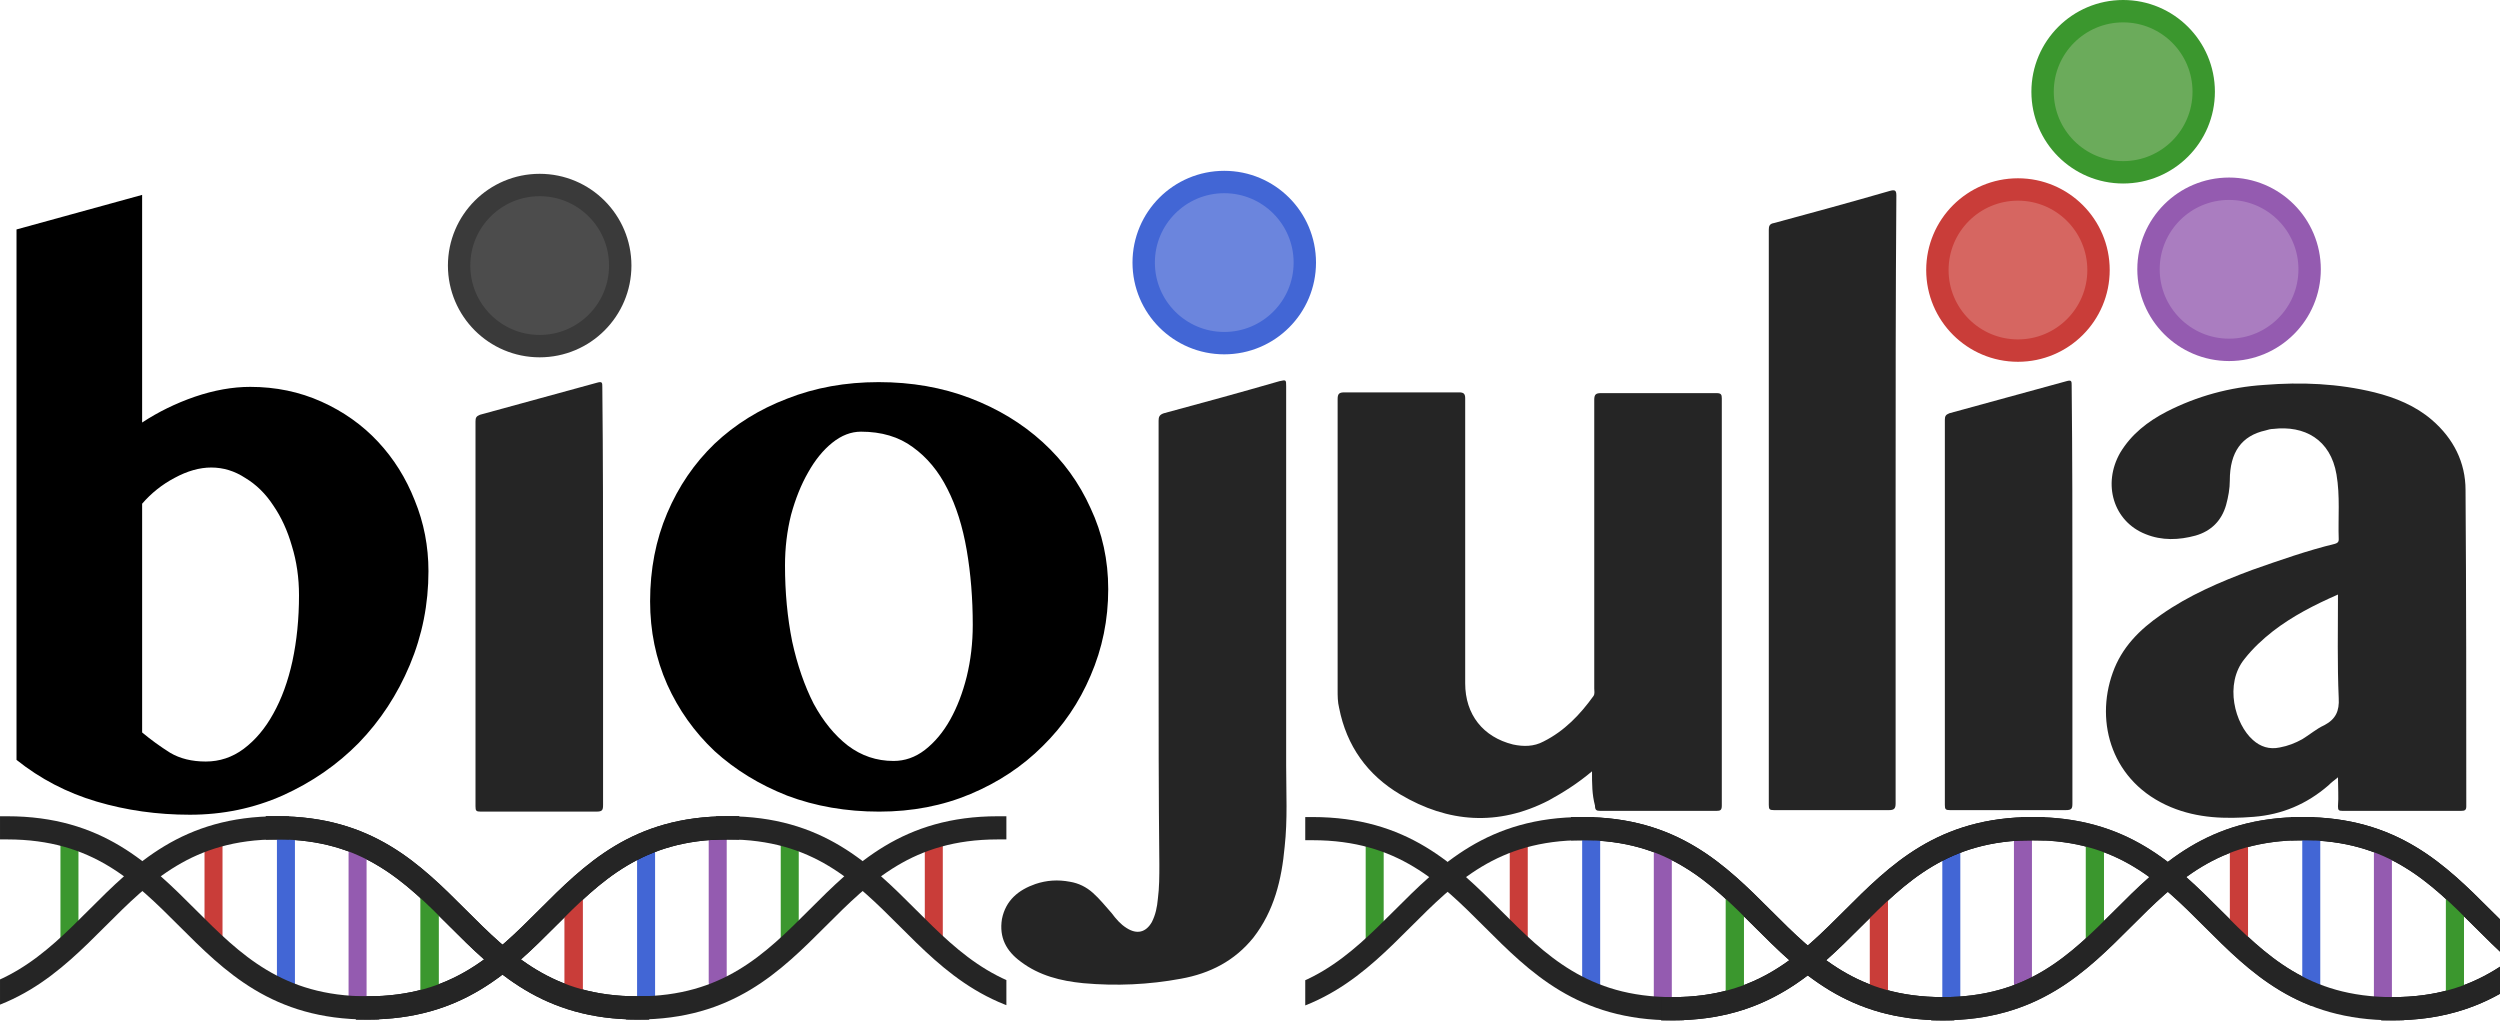
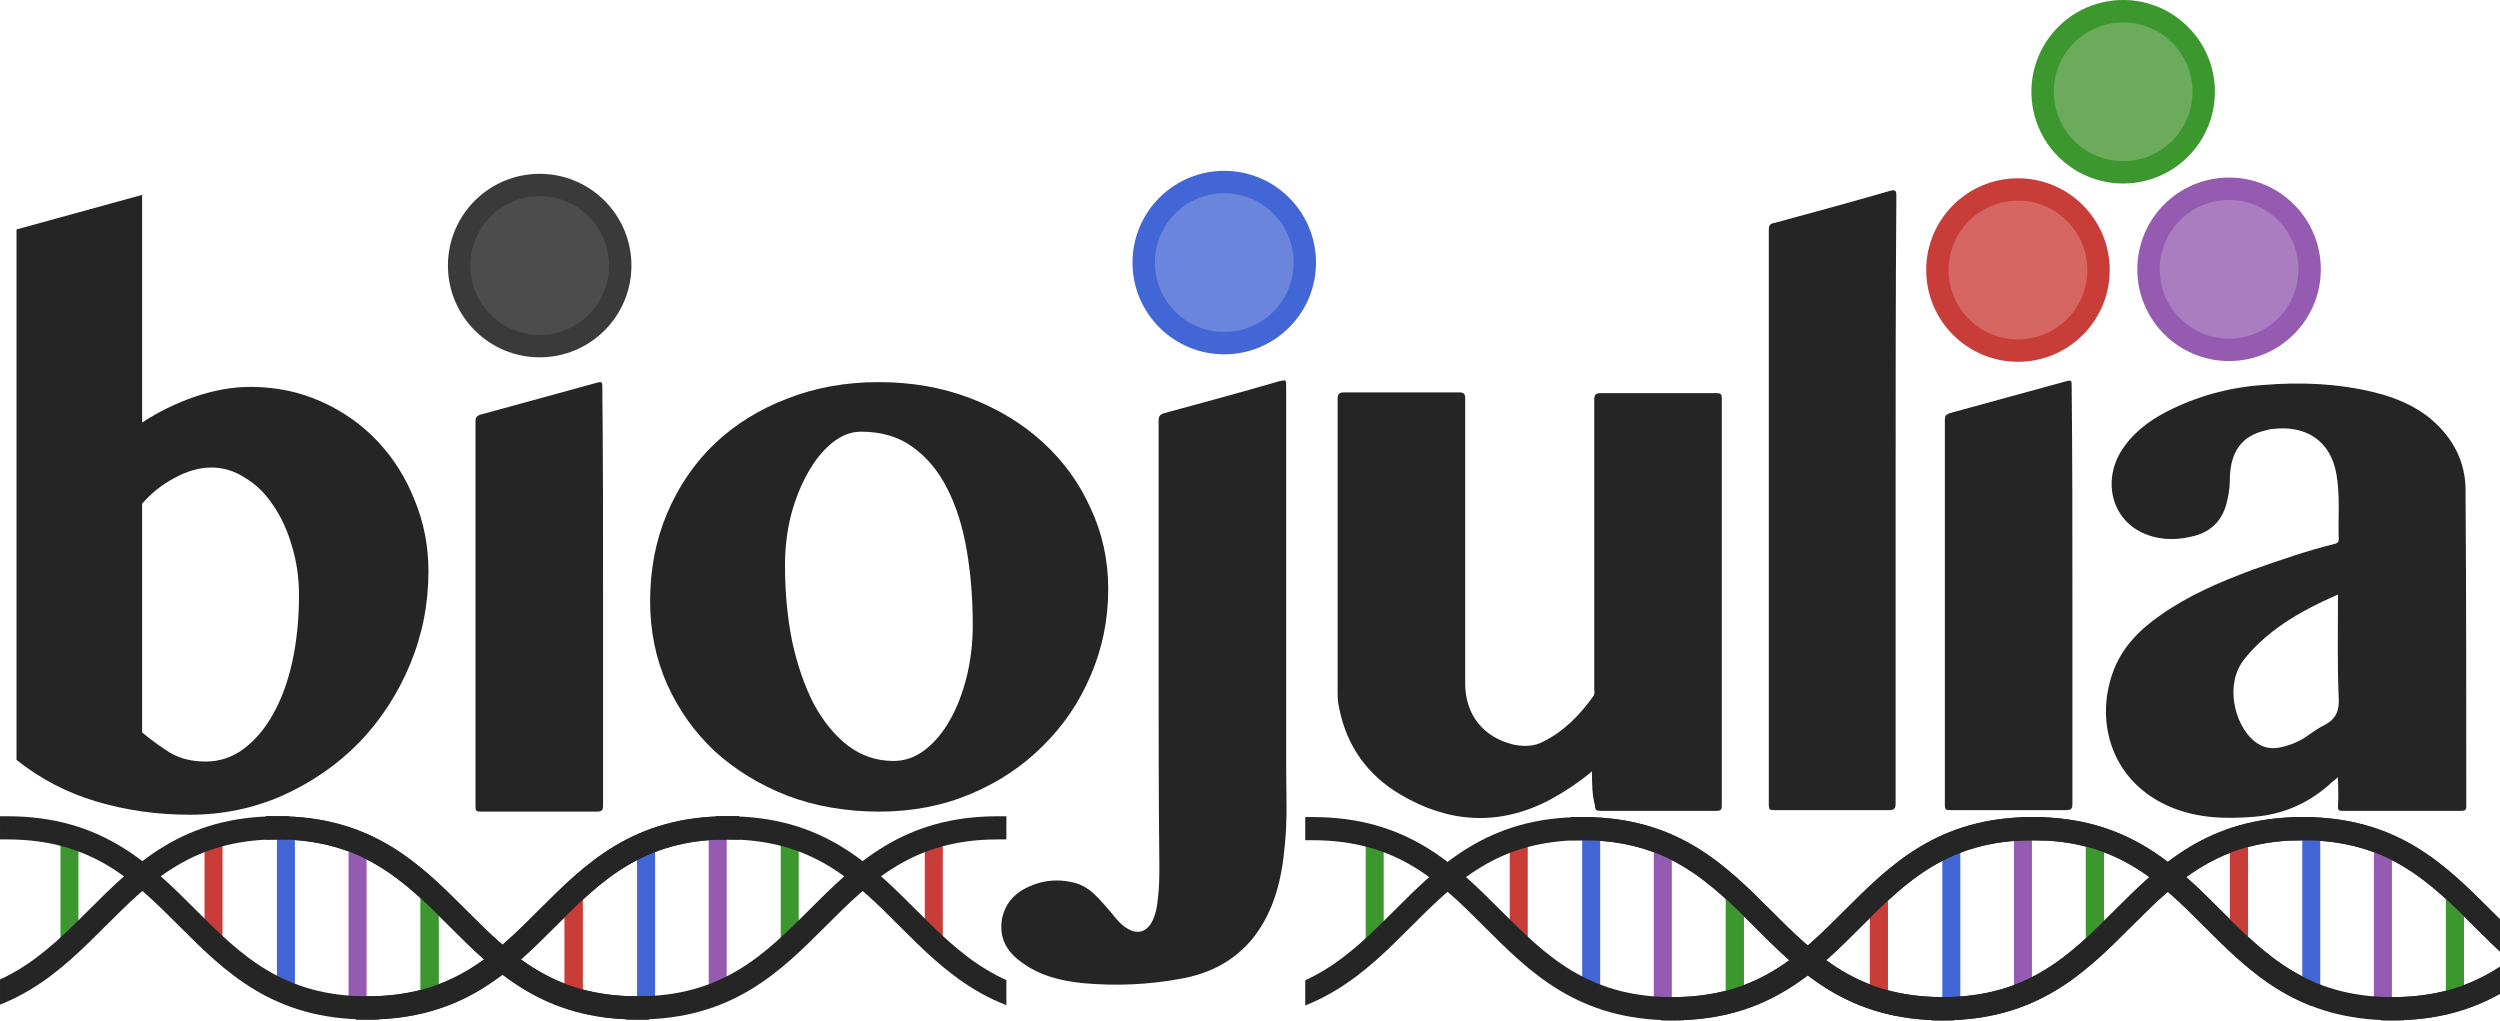
<svg xmlns="http://www.w3.org/2000/svg" width="94.582mm" height="38.6mm" viewBox="0 0 335.133 136.772" id="svg8004" version="1.1">
  <defs id="defs8006">
    <clipPath clipPathUnits="userSpaceOnUse" id="clipPath6648-9">
-       <rect style="fill:#000000;fill-opacity:0.345;stroke:none;stroke-width:2.573;stroke-linecap:square;stroke-linejoin:round;stroke-miterlimit:4;stroke-dasharray:none;stroke-opacity:1" id="rect6650-1" width="111.776" height="25" x="568.849" y="658.072" />
+       <rect style="fill:#252525;fill-opacity:0.345;stroke:none;stroke-width:2.573;stroke-linecap:square;stroke-linejoin:round;stroke-miterlimit:4;stroke-dasharray:none;stroke-opacity:1" id="rect6650-1" width="111.776" height="25" x="568.849" y="658.072" />
    </clipPath>
    <clipPath clipPathUnits="userSpaceOnUse" id="clipPath7918">
-       <rect style="fill:#000000;fill-opacity:0.345;stroke:none;stroke-width:2.573;stroke-linecap:square;stroke-linejoin:round;stroke-miterlimit:4;stroke-dasharray:none;stroke-opacity:1" id="rect7920" width="111.776" height="25" x="568.849" y="658.072" />
+       <rect style="fill:#252525;fill-opacity:0.345;stroke:none;stroke-width:2.573;stroke-linecap:square;stroke-linejoin:round;stroke-miterlimit:4;stroke-dasharray:none;stroke-opacity:1" id="rect7920" width="111.776" height="25" x="568.849" y="658.072" />
    </clipPath>
    <clipPath clipPathUnits="userSpaceOnUse" id="clipPath7353">
-       <rect style="fill:#000000;fill-opacity:0.345;stroke:#252525;stroke-width:0;stroke-linecap:square;stroke-linejoin:round;stroke-miterlimit:10;stroke-dasharray:none;stroke-opacity:1" id="rect7355" width="84.553" height="59.957" x="537.015" y="-716.88" transform="scale(1,-1)" />
+       <rect style="fill:#252525;fill-opacity:0.345;stroke:#252525;stroke-width:0;stroke-linecap:square;stroke-linejoin:round;stroke-miterlimit:10;stroke-dasharray:none;stroke-opacity:1" id="rect7355" width="84.553" height="59.957" x="537.015" y="-716.88" transform="scale(1,-1)" />
    </clipPath>
  </defs>
  <g id="layer1" transform="translate(-109.5763,-429.6905)">
    <g id="BioJulia_Text_Logo">
      <circle style="fill:#6b85dd;stroke:#4266d5;stroke-width:3" id="circle6960" r="10.8" cy="464.89" cx="273.691" />
      <circle style="fill:#d66661;stroke:#c93d39;stroke-width:3" id="circle6962" r="10.8" cy="465.89" cx="380.09" />
      <circle style="fill:#6bab5b;stroke:#3b972e;stroke-width:3" id="circle6964" r="10.8" cy="441.99" cx="394.191" />
      <circle style="fill:#aa7dc0;stroke:#945bb0;stroke-width:3" id="circle6966" r="10.8" cy="465.791" cx="408.39" />
      <path style="fill:#252525" id="path6968" d="m 264.89,517.29 c 0,-10.4 0,-20.8 0,-31.2 0,-0.5 0.1,-0.8 0.7,-1 5.2,-1.4 10.3,-2.8 15.5,-4.3 0.9,-0.2 0.9,-0.2 0.9,0.7 0,16.9 0,33.9 0,50.8 0,3.6 0.2,7.3 -0.2,10.9 -0.4,4.4 -1.4,8.6 -4.2,12.2 -2.5,3.1 -5.8,4.8 -9.7,5.5 -4.3,0.8 -8.7,1 -13.1,0.6 -3,-0.3 -5.9,-1 -8.4,-2.9 -1.9,-1.4 -2.9,-3.2 -2.5,-5.7 0.5,-2.5 2.2,-3.9 4.5,-4.7 1.5,-0.5 3,-0.6 4.6,-0.3 1.2,0.2 2.2,0.7 3.1,1.5 0.9,0.8 1.7,1.8 2.5,2.7 0.6,0.8 1.2,1.5 2,2 1.4,0.9 2.6,0.6 3.4,-0.8 0.5,-1 0.7,-2 0.8,-3.1 0.2,-1.5 0.2,-3.1 0.2,-4.6 -0.1,-9.4 -0.1,-18.8 -0.1,-28.3 z" />
      <path style="fill:#252525" id="path6970" d="m 322.99,533.09 c -1.9,1.6 -3.8,2.8 -5.8,3.9 -6.8,3.5 -13.5,3 -19.9,-0.8 -4.4,-2.6 -7.2,-6.5 -8.2,-11.6 -0.2,-0.8 -0.2,-1.6 -0.2,-2.4 0,-13 0,-26 0,-39 0,-0.7 0.2,-0.9 0.9,-0.9 5.1,0 10.3,0 15.4,0 0.6,0 0.8,0.2 0.8,0.8 0,12.7 0,25.5 0,38.2 0,4.2 2.4,7.2 6.4,8.2 1.4,0.3 2.8,0.3 4.1,-0.4 2.8,-1.4 4.9,-3.6 6.7,-6.1 0.2,-0.3 0.1,-0.7 0.1,-1 0,-12.9 0,-25.8 0,-38.7 0,-0.7 0.2,-0.9 0.9,-0.9 5.2,0 10.3,0 15.5,0 0.6,0 0.7,0.2 0.7,0.7 0,18.2 0,36.4 0,54.6 0,0.6 -0.2,0.7 -0.7,0.7 -5.2,0 -10.4,0 -15.6,0 -0.5,0 -0.7,-0.1 -0.7,-0.7 -0.4,-1.5 -0.4,-2.9 -0.4,-4.6 z" />
      <path style="fill:#252525" id="path6972" d="m 363.69,496.69 c 0,13.6 0,27.1 0,40.7 0,0.7 -0.2,0.9 -0.9,0.9 -5.1,0 -10.3,0 -15.4,0 -0.6,0 -0.7,-0.1 -0.7,-0.7 0,-25.7 0,-51.4 0,-77.1 0,-0.5 0.1,-0.8 0.7,-0.9 5.2,-1.4 10.3,-2.8 15.5,-4.3 0.7,-0.2 0.9,-0.1 0.9,0.6 -0.1,13.6 -0.1,27.2 -0.1,40.8 z" />
      <path style="fill:#252525" id="path6974" d="m 387.39,509.49 c 0,9.3 0,18.6 0,27.9 0,0.7 -0.1,0.9 -0.9,0.9 -5.2,0 -10.3,0 -15.5,0 -0.6,0 -0.7,-0.1 -0.7,-0.7 0,-17.2 0,-34.4 0,-51.6 0,-0.5 0.1,-0.7 0.6,-0.9 5.2,-1.4 10.5,-2.9 15.7,-4.3 0.7,-0.2 0.7,0 0.7,0.6 0.1,9.4 0.1,18.7 0.1,28.1 z" />
      <path style="fill:#252525" id="path6976" d="m 422.99,533.89 c -0.5,0.4 -0.9,0.7 -1.3,1.1 -2.9,2.5 -6.2,3.9 -10,4.2 -3.8,0.3 -7.5,0.2 -11.1,-1.3 -7.9,-3.3 -10.2,-11.3 -7.8,-18 1.2,-3.4 3.6,-5.8 6.5,-7.8 3.7,-2.6 7.9,-4.4 12.2,-6 3.7,-1.3 7.4,-2.6 11.1,-3.5 0.3,-0.1 0.5,-0.2 0.5,-0.6 -0.1,-2.9 0.2,-5.8 -0.3,-8.7 -0.8,-4.7 -4.3,-6.6 -8.5,-6.1 -0.3,0 -0.7,0.1 -1,0.2 -3.2,0.7 -4.8,2.9 -4.8,6.7 0,1.1 -0.2,2.2 -0.5,3.3 -0.6,2.1 -2,3.5 -4.1,4.1 -2.2,0.6 -4.5,0.7 -6.7,-0.2 -4.3,-1.7 -5.8,-6.7 -3.4,-10.9 1.5,-2.5 3.7,-4.2 6.2,-5.5 4.1,-2.1 8.5,-3.3 13.1,-3.6 5,-0.4 9.9,-0.2 14.8,1 2.8,0.7 5.5,1.8 7.7,3.7 2.9,2.5 4.5,5.7 4.5,9.4 0.1,14.1 0.1,28.2 0.1,42.4 0,0.5 -0.2,0.6 -0.7,0.6 -5.3,0 -10.6,0 -15.9,0 -0.5,0 -0.6,-0.1 -0.6,-0.6 0.1,-1.3 0,-2.5 0,-3.9 z m 0,-24.5 c -3.2,1.4 -6.1,2.9 -8.7,4.9 -1.4,1.1 -2.7,2.3 -3.8,3.7 -2.8,3.4 -1.3,8.8 1.1,10.9 1,0.9 2.2,1.3 3.6,1 1.1,-0.2 2.1,-0.6 3,-1.1 1,-0.6 1.9,-1.4 3,-1.9 1.5,-0.8 2,-1.9 1.9,-3.6 -0.2,-4.6 -0.1,-9.2 -0.1,-13.9 z" />
      <path d="m 190.419,509.69 c 0,9.3 0,18.6 0,27.9 0,0.7 -0.1,0.9 -0.9,0.9 -5.2,0 -10.3,0 -15.5,0 -0.6,0 -0.7,-0.1 -0.7,-0.7 0,-17.2 0,-34.4 0,-51.6 0,-0.5 0.1,-0.7 0.6,-0.9 5.2,-1.4 10.5,-2.9 15.7,-4.3 0.7,-0.2 0.7,0 0.7,0.6 0.1,9.4 0.1,18.8 0.1,28.1 z" id="path6980" style="fill:#252525" />
      <circle stroke-miterlimit="10" cx="181.921" cy="465.291" r="10.8" id="circle6982" style="fill:#4c4c4c;stroke:#3a3a3a;stroke-width:3;stroke-miterlimit:10" />
-       <path d="m 111.789,460.449 16.839,-4.633 0,30.516 q 3.235,-2.132 7.059,-3.456 3.897,-1.324 7.427,-1.324 5.147,0 9.559,1.985 4.412,1.985 7.574,5.368 3.162,3.382 4.927,7.868 1.838,4.485 1.838,9.486 0,6.618 -2.5,12.574 -2.5,5.956 -6.838,10.442 -4.338,4.412 -10.221,7.059 -5.809,2.574 -12.427,2.574 -6.544,0 -12.5,-1.765 -5.956,-1.765 -10.736,-5.588 l 0,-71.105 z m 16.839,67.429 q 1.765,1.471 3.75,2.721 1.985,1.177 4.78,1.177 2.794,0 5.074,-1.691 2.353,-1.765 3.971,-4.706 1.691,-3.015 2.574,-7.059 0.882,-4.118 0.882,-8.824 0,-3.53 -0.956,-6.618 -0.882,-3.088 -2.5,-5.441 -1.544,-2.353 -3.75,-3.677 -2.132,-1.397 -4.559,-1.397 -2.353,0 -4.927,1.397 -2.5,1.324 -4.338,3.456 l 0,30.663 z" style="font-style:normal;font-variant:normal;font-weight:bold;font-stretch:normal;font-size:150.593px;line-height:125%;font-family:'Sinhala MN';-inkscape-font-specification:'Sinhala MN, Bold';text-align:start;letter-spacing:0px;word-spacing:0px;writing-mode:lr-tb;text-anchor:start;fill:#000000;fill-opacity:1;stroke:none;stroke-width:1px;stroke-linecap:butt;stroke-linejoin:miter;stroke-opacity:1" id="path8814" />
-       <path d="m 227.431,538.491 q -6.643,0 -12.327,-2.141 -5.61,-2.214 -9.743,-5.979 -4.06,-3.838 -6.348,-8.932 -2.288,-5.167 -2.288,-11.146 0,-6.422 2.288,-11.81 2.288,-5.388 6.348,-9.301 4.134,-3.912 9.743,-6.053 5.61,-2.214 12.253,-2.214 6.643,0 12.253,2.141 5.61,2.141 9.743,5.905 4.134,3.765 6.422,8.858 2.362,5.019 2.362,10.851 0,6.127 -2.362,11.589 -2.288,5.388 -6.422,9.448 -4.06,4.06 -9.67,6.422 -5.61,2.362 -12.253,2.362 z m 1.919,-6.791 q 2.288,0 4.207,-1.476 1.993,-1.55 3.395,-4.06 1.402,-2.51 2.214,-5.758 0.812,-3.322 0.812,-6.939 0,-5.315 -0.812,-10.039 -0.812,-4.724 -2.583,-8.193 -1.772,-3.543 -4.65,-5.61 -2.805,-2.067 -6.939,-2.067 -1.993,0 -3.838,1.476 -1.845,1.476 -3.248,3.986 -1.402,2.436 -2.288,5.684 -0.812,3.248 -0.812,6.791 0,5.388 0.96,10.186 1.033,4.724 2.879,8.341 1.919,3.543 4.576,5.61 2.731,2.067 6.127,2.067 z" style="font-style:normal;font-variant:normal;font-weight:bold;font-stretch:normal;font-size:151.171px;line-height:125%;font-family:'Sinhala MN';-inkscape-font-specification:'Sinhala MN, Bold';text-align:start;letter-spacing:0px;word-spacing:0px;writing-mode:lr-tb;text-anchor:start;fill:#000000;fill-opacity:1;stroke:none;stroke-width:1px;stroke-linecap:butt;stroke-linejoin:miter;stroke-opacity:1" id="path8818" />
+       <path d="m 111.789,460.449 16.839,-4.633 0,30.516 q 3.235,-2.132 7.059,-3.456 3.897,-1.324 7.427,-1.324 5.147,0 9.559,1.985 4.412,1.985 7.574,5.368 3.162,3.382 4.927,7.868 1.838,4.485 1.838,9.486 0,6.618 -2.5,12.574 -2.5,5.956 -6.838,10.442 -4.338,4.412 -10.221,7.059 -5.809,2.574 -12.427,2.574 -6.544,0 -12.5,-1.765 -5.956,-1.765 -10.736,-5.588 l 0,-71.105 z m 16.839,67.429 q 1.765,1.471 3.75,2.721 1.985,1.177 4.78,1.177 2.794,0 5.074,-1.691 2.353,-1.765 3.971,-4.706 1.691,-3.015 2.574,-7.059 0.882,-4.118 0.882,-8.824 0,-3.53 -0.956,-6.618 -0.882,-3.088 -2.5,-5.441 -1.544,-2.353 -3.75,-3.677 -2.132,-1.397 -4.559,-1.397 -2.353,0 -4.927,1.397 -2.5,1.324 -4.338,3.456 l 0,30.663 z" style="font-style:normal;font-variant:normal;font-weight:bold;font-stretch:normal;font-size:150.593px;line-height:125%;font-family:'Sinhala MN';-inkscape-font-specification:'Sinhala MN, Bold';text-align:start;letter-spacing:0px;word-spacing:0px;writing-mode:lr-tb;text-anchor:start;fill:#252525;fill-opacity:1;stroke:none;stroke-width:1px;stroke-linecap:butt;stroke-linejoin:miter;stroke-opacity:1" id="path8814" />
+       <path d="m 227.431,538.491 q -6.643,0 -12.327,-2.141 -5.61,-2.214 -9.743,-5.979 -4.06,-3.838 -6.348,-8.932 -2.288,-5.167 -2.288,-11.146 0,-6.422 2.288,-11.81 2.288,-5.388 6.348,-9.301 4.134,-3.912 9.743,-6.053 5.61,-2.214 12.253,-2.214 6.643,0 12.253,2.141 5.61,2.141 9.743,5.905 4.134,3.765 6.422,8.858 2.362,5.019 2.362,10.851 0,6.127 -2.362,11.589 -2.288,5.388 -6.422,9.448 -4.06,4.06 -9.67,6.422 -5.61,2.362 -12.253,2.362 z m 1.919,-6.791 q 2.288,0 4.207,-1.476 1.993,-1.55 3.395,-4.06 1.402,-2.51 2.214,-5.758 0.812,-3.322 0.812,-6.939 0,-5.315 -0.812,-10.039 -0.812,-4.724 -2.583,-8.193 -1.772,-3.543 -4.65,-5.61 -2.805,-2.067 -6.939,-2.067 -1.993,0 -3.838,1.476 -1.845,1.476 -3.248,3.986 -1.402,2.436 -2.288,5.684 -0.812,3.248 -0.812,6.791 0,5.388 0.96,10.186 1.033,4.724 2.879,8.341 1.919,3.543 4.576,5.61 2.731,2.067 6.127,2.067 z" style="font-style:normal;font-variant:normal;font-weight:bold;font-stretch:normal;font-size:151.171px;line-height:125%;font-family:'Sinhala MN';-inkscape-font-specification:'Sinhala MN, Bold';text-align:start;letter-spacing:0px;word-spacing:0px;writing-mode:lr-tb;text-anchor:start;fill:#252525;fill-opacity:1;stroke:none;stroke-width:1px;stroke-linecap:butt;stroke-linejoin:miter;stroke-opacity:1" id="path8818" />
      <g transform="matrix(1.206948,0,0,-1.206948,-576.9942,1361.869)" id="g6604-0" clip-path="url(#clipPath6648-9)">
        <path id="path6606-0" d="m 640.607,678.451 0,-18.514" style="fill:none;fill-rule:evenodd;stroke:#4266d5;stroke-width:2;stroke-linecap:butt;stroke-linejoin:round;stroke-miterlimit:4;stroke-dasharray:none;stroke-opacity:1" />
        <path id="path6608-4" d="m 632.563,672.982 0,-11.56" style="fill:none;fill-rule:evenodd;stroke:#c93d39;stroke-width:2;stroke-linecap:round;stroke-linejoin:round;stroke-miterlimit:4;stroke-dasharray:none;stroke-opacity:1" />
        <path style="fill:none;fill-rule:evenodd;stroke:#3b972e;stroke-width:2;stroke-linecap:square;stroke-linejoin:round;stroke-miterlimit:4;stroke-dasharray:none;stroke-opacity:1" d="m 616.563,662.781 0,9.578" id="path6610-0" />
        <path style="fill:none;fill-rule:evenodd;stroke:#c93d39;stroke-width:2;stroke-linecap:round;stroke-linejoin:round;stroke-miterlimit:4;stroke-dasharray:none;stroke-opacity:1" d="m 672.563,667.812 0,11.56" id="path6612-4" />
        <path id="path6614-5" d="m 656.563,678.013 0,-9.578" style="fill:none;fill-rule:evenodd;stroke:#3b972e;stroke-width:2;stroke-linecap:square;stroke-linejoin:round;stroke-miterlimit:4;stroke-dasharray:none;stroke-opacity:1" />
        <path id="path6616-7" d="m 648.563,680.448 0,-17.188" style="fill:none;fill-rule:evenodd;stroke:#945bb0;stroke-width:2;stroke-linecap:round;stroke-linejoin:round;stroke-miterlimit:4;stroke-dasharray:none;stroke-opacity:1" />
-         <path style="fill:none;fill-rule:evenodd;stroke:#000000;stroke-width:2.573;stroke-linecap:square;stroke-linejoin:miter;stroke-miterlimit:4;stroke-dasharray:none;stroke-opacity:1" d="m 599.662,680.397 c 20,0 20,-20 40,-20" id="path6618-9" />
-         <path id="path6620-6" d="m 609.662,660.397 c 20,0 20,20 40,20" style="fill:none;fill-rule:evenodd;stroke:#000000;stroke-width:2.573;stroke-linecap:square;stroke-linejoin:miter;stroke-miterlimit:4;stroke-dasharray:none;stroke-opacity:1" />
+         <path style="fill:none;fill-rule:evenodd;stroke:#252525;stroke-width:2.573;stroke-linecap:square;stroke-linejoin:miter;stroke-miterlimit:4;stroke-dasharray:none;stroke-opacity:1" d="m 599.662,680.397 c 20,0 20,-20 40,-20" id="path6618-9" />
+         <path id="path6620-6" d="m 609.662,660.397 c 20,0 20,20 40,20" style="fill:none;fill-rule:evenodd;stroke:#252525;stroke-width:2.573;stroke-linecap:square;stroke-linejoin:miter;stroke-miterlimit:4;stroke-dasharray:none;stroke-opacity:1" />
        <path id="path6622-9" d="m 639.662,660.397 c 20,0 20,20 40,20" style="fill:none;fill-rule:evenodd;stroke:#252525;stroke-width:2.573;stroke-linecap:square;stroke-linejoin:miter;stroke-miterlimit:4;stroke-dasharray:none;stroke-opacity:1" />
        <path style="fill:none;fill-rule:evenodd;stroke:#252525;stroke-width:2.573;stroke-linecap:square;stroke-linejoin:miter;stroke-miterlimit:4;stroke-dasharray:none;stroke-opacity:1" d="m 649.662,680.397 c 20,0 20,-20 40,-20" id="path6624-9" />
        <path style="fill:none;fill-rule:evenodd;stroke:#4266d5;stroke-width:2;stroke-linecap:butt;stroke-linejoin:round;stroke-miterlimit:4;stroke-dasharray:none;stroke-opacity:1" d="m 600.606,662.343 0,18.514" id="path6626-8" />
        <path style="fill:none;fill-rule:evenodd;stroke:#c93d39;stroke-width:2;stroke-linecap:round;stroke-linejoin:round;stroke-miterlimit:4;stroke-dasharray:none;stroke-opacity:1" d="m 592.563,667.812 0,11.56" id="path6628-9" />
        <path id="path6630-2" d="m 576.562,678.013 0,-9.578" style="fill:none;fill-rule:evenodd;stroke:#3b972e;stroke-width:2;stroke-linecap:square;stroke-linejoin:round;stroke-miterlimit:4;stroke-dasharray:none;stroke-opacity:1" />
        <path id="path6632-6" d="m 632.563,672.982 0,-11.56" style="fill:none;fill-rule:evenodd;stroke:#c93d39;stroke-width:2;stroke-linecap:round;stroke-linejoin:round;stroke-miterlimit:4;stroke-dasharray:none;stroke-opacity:1" />
        <path style="fill:none;fill-rule:evenodd;stroke:#3b972e;stroke-width:2;stroke-linecap:square;stroke-linejoin:round;stroke-miterlimit:4;stroke-dasharray:none;stroke-opacity:1" d="m 616.562,662.781 0,9.578" id="path6634-4" />
        <path style="fill:none;fill-rule:evenodd;stroke:#945bb0;stroke-width:2;stroke-linecap:round;stroke-linejoin:round;stroke-miterlimit:4;stroke-dasharray:none;stroke-opacity:1" d="m 608.563,660.346 0,17.188" id="path6636-9" />
        <path id="path6638-7" d="m 559.662,660.397 c 20,0 20,20 40,20" style="fill:none;fill-rule:evenodd;stroke:#252525;stroke-width:2.573;stroke-linecap:square;stroke-linejoin:miter;stroke-miterlimit:4;stroke-dasharray:none;stroke-opacity:1" />
        <path style="fill:none;fill-rule:evenodd;stroke:#252525;stroke-width:2.573;stroke-linecap:square;stroke-linejoin:miter;stroke-miterlimit:4;stroke-dasharray:none;stroke-opacity:1" d="m 569.662,680.397 c 20,0 20,-20 40,-20" id="path6640-7" />
        <path style="fill:none;fill-rule:evenodd;stroke:#252525;stroke-width:2.573;stroke-linecap:square;stroke-linejoin:miter;stroke-miterlimit:4;stroke-dasharray:none;stroke-opacity:1" d="m 599.662,680.397 c 20,0 20,-20 40,-20" id="path6642-0" />
        <path id="path6644-0" d="m 609.662,660.397 c 20,0 20,20 40,20" style="fill:none;fill-rule:evenodd;stroke:#252525;stroke-width:2.573;stroke-linecap:square;stroke-linejoin:miter;stroke-miterlimit:4;stroke-dasharray:none;stroke-opacity:1" />
      </g>
      <g clip-path="url(#clipPath6648-9)" id="g7263" transform="matrix(1.206948,0,0,-1.206948,-402.0227,1361.975)">
        <path style="fill:none;fill-rule:evenodd;stroke:#4266d5;stroke-width:2;stroke-linecap:butt;stroke-linejoin:round;stroke-miterlimit:4;stroke-dasharray:none;stroke-opacity:1" d="m 640.607,678.451 0,-18.514" id="path7265" />
        <path style="fill:none;fill-rule:evenodd;stroke:#c93d39;stroke-width:2;stroke-linecap:round;stroke-linejoin:round;stroke-miterlimit:4;stroke-dasharray:none;stroke-opacity:1" d="m 632.563,672.982 0,-11.56" id="path7267" />
        <path id="path7269" d="m 616.563,662.781 0,9.578" style="fill:none;fill-rule:evenodd;stroke:#3b972e;stroke-width:2;stroke-linecap:square;stroke-linejoin:round;stroke-miterlimit:4;stroke-dasharray:none;stroke-opacity:1" />
        <path id="path7271" d="m 672.563,667.812 0,11.56" style="fill:none;fill-rule:evenodd;stroke:#c93d39;stroke-width:2;stroke-linecap:round;stroke-linejoin:round;stroke-miterlimit:4;stroke-dasharray:none;stroke-opacity:1" />
        <path style="fill:none;fill-rule:evenodd;stroke:#3b972e;stroke-width:2;stroke-linecap:square;stroke-linejoin:round;stroke-miterlimit:4;stroke-dasharray:none;stroke-opacity:1" d="m 656.563,678.013 0,-9.578" id="path7273" />
        <path style="fill:none;fill-rule:evenodd;stroke:#945bb0;stroke-width:2;stroke-linecap:round;stroke-linejoin:round;stroke-miterlimit:4;stroke-dasharray:none;stroke-opacity:1" d="m 648.563,680.448 0,-17.188" id="path7275" />
-         <path id="path7277" d="m 599.662,680.397 c 20,0 20,-20 40,-20" style="fill:none;fill-rule:evenodd;stroke:#000000;stroke-width:2.573;stroke-linecap:square;stroke-linejoin:miter;stroke-miterlimit:4;stroke-dasharray:none;stroke-opacity:1" />
-         <path style="fill:none;fill-rule:evenodd;stroke:#000000;stroke-width:2.573;stroke-linecap:square;stroke-linejoin:miter;stroke-miterlimit:4;stroke-dasharray:none;stroke-opacity:1" d="m 609.662,660.397 c 20,0 20,20 40,20" id="path7279" />
+         <path id="path7277" d="m 599.662,680.397 c 20,0 20,-20 40,-20" style="fill:none;fill-rule:evenodd;stroke:#252525;stroke-width:2.573;stroke-linecap:square;stroke-linejoin:miter;stroke-miterlimit:4;stroke-dasharray:none;stroke-opacity:1" />
+         <path style="fill:none;fill-rule:evenodd;stroke:#252525;stroke-width:2.573;stroke-linecap:square;stroke-linejoin:miter;stroke-miterlimit:4;stroke-dasharray:none;stroke-opacity:1" d="m 609.662,660.397 c 20,0 20,20 40,20" id="path7279" />
        <path style="fill:none;fill-rule:evenodd;stroke:#252525;stroke-width:2.573;stroke-linecap:square;stroke-linejoin:miter;stroke-miterlimit:4;stroke-dasharray:none;stroke-opacity:1" d="m 639.662,660.397 c 20,0 20,20 40,20" id="path7281" />
        <path id="path7283" d="m 649.662,680.397 c 20,0 20,-20 40,-20" style="fill:none;fill-rule:evenodd;stroke:#252525;stroke-width:2.573;stroke-linecap:square;stroke-linejoin:miter;stroke-miterlimit:4;stroke-dasharray:none;stroke-opacity:1" />
        <path id="path7285" d="m 600.606,662.343 0,18.514" style="fill:none;fill-rule:evenodd;stroke:#4266d5;stroke-width:2;stroke-linecap:butt;stroke-linejoin:round;stroke-miterlimit:4;stroke-dasharray:none;stroke-opacity:1" />
        <path id="path7287" d="m 592.563,667.812 0,11.56" style="fill:none;fill-rule:evenodd;stroke:#c93d39;stroke-width:2;stroke-linecap:round;stroke-linejoin:round;stroke-miterlimit:4;stroke-dasharray:none;stroke-opacity:1" />
        <path style="fill:none;fill-rule:evenodd;stroke:#3b972e;stroke-width:2;stroke-linecap:square;stroke-linejoin:round;stroke-miterlimit:4;stroke-dasharray:none;stroke-opacity:1" d="m 576.562,678.013 0,-9.578" id="path7289" />
        <path style="fill:none;fill-rule:evenodd;stroke:#c93d39;stroke-width:2;stroke-linecap:round;stroke-linejoin:round;stroke-miterlimit:4;stroke-dasharray:none;stroke-opacity:1" d="m 632.563,672.982 0,-11.56" id="path7291" />
        <path id="path7293" d="m 616.562,662.781 0,9.578" style="fill:none;fill-rule:evenodd;stroke:#3b972e;stroke-width:2;stroke-linecap:square;stroke-linejoin:round;stroke-miterlimit:4;stroke-dasharray:none;stroke-opacity:1" />
        <path id="path7295" d="m 608.563,660.346 0,17.188" style="fill:none;fill-rule:evenodd;stroke:#945bb0;stroke-width:2;stroke-linecap:round;stroke-linejoin:round;stroke-miterlimit:4;stroke-dasharray:none;stroke-opacity:1" />
        <path style="fill:none;fill-rule:evenodd;stroke:#252525;stroke-width:2.573;stroke-linecap:square;stroke-linejoin:miter;stroke-miterlimit:4;stroke-dasharray:none;stroke-opacity:1" d="m 559.662,660.397 c 20,0 20,20 40,20" id="path7297" />
        <path id="path7299" d="m 569.662,680.397 c 20,0 20,-20 40,-20" style="fill:none;fill-rule:evenodd;stroke:#252525;stroke-width:2.573;stroke-linecap:square;stroke-linejoin:miter;stroke-miterlimit:4;stroke-dasharray:none;stroke-opacity:1" />
        <path id="path7301" d="m 599.662,680.397 c 20,0 20,-20 40,-20" style="fill:none;fill-rule:evenodd;stroke:#252525;stroke-width:2.573;stroke-linecap:square;stroke-linejoin:miter;stroke-miterlimit:4;stroke-dasharray:none;stroke-opacity:1" />
        <path style="fill:none;fill-rule:evenodd;stroke:#252525;stroke-width:2.573;stroke-linecap:square;stroke-linejoin:miter;stroke-miterlimit:4;stroke-dasharray:none;stroke-opacity:1" d="m 609.662,660.397 c 20,0 20,20 40,20" id="path7303" />
      </g>
      <g transform="matrix(1.206948,0,0,-1.206948,-305.4907,1361.975)" id="g7305" clip-path="url(#clipPath7353)">
        <path id="path7307" d="m 640.607,678.451 0,-18.514" style="fill:none;fill-rule:evenodd;stroke:#4266d5;stroke-width:2;stroke-linecap:butt;stroke-linejoin:round;stroke-miterlimit:4;stroke-dasharray:none;stroke-opacity:1" />
        <path id="path7309" d="m 632.563,672.982 0,-11.56" style="fill:none;fill-rule:evenodd;stroke:#c93d39;stroke-width:2;stroke-linecap:round;stroke-linejoin:round;stroke-miterlimit:4;stroke-dasharray:none;stroke-opacity:1" />
        <path style="fill:none;fill-rule:evenodd;stroke:#3b972e;stroke-width:2;stroke-linecap:square;stroke-linejoin:round;stroke-miterlimit:4;stroke-dasharray:none;stroke-opacity:1" d="m 616.563,662.781 0,9.578" id="path7311" />
        <path style="fill:none;fill-rule:evenodd;stroke:#c93d39;stroke-width:2;stroke-linecap:round;stroke-linejoin:round;stroke-miterlimit:4;stroke-dasharray:none;stroke-opacity:1" d="m 672.563,667.812 0,11.56" id="path7313" />
        <path id="path7315" d="m 656.563,678.013 0,-9.578" style="fill:none;fill-rule:evenodd;stroke:#3b972e;stroke-width:2;stroke-linecap:square;stroke-linejoin:round;stroke-miterlimit:4;stroke-dasharray:none;stroke-opacity:1" />
        <path id="path7317" d="m 648.563,680.448 0,-17.188" style="fill:none;fill-rule:evenodd;stroke:#945bb0;stroke-width:2;stroke-linecap:round;stroke-linejoin:round;stroke-miterlimit:4;stroke-dasharray:none;stroke-opacity:1" />
-         <path style="fill:none;fill-rule:evenodd;stroke:#000000;stroke-width:2.573;stroke-linecap:square;stroke-linejoin:miter;stroke-miterlimit:4;stroke-dasharray:none;stroke-opacity:1" d="m 599.662,680.397 c 20,0 20,-20 40,-20" id="path7319" />
-         <path id="path7321" d="m 609.662,660.397 c 20,0 20,20 40,20" style="fill:none;fill-rule:evenodd;stroke:#000000;stroke-width:2.573;stroke-linecap:square;stroke-linejoin:miter;stroke-miterlimit:4;stroke-dasharray:none;stroke-opacity:1" />
+         <path style="fill:none;fill-rule:evenodd;stroke:#252525;stroke-width:2.573;stroke-linecap:square;stroke-linejoin:miter;stroke-miterlimit:4;stroke-dasharray:none;stroke-opacity:1" d="m 599.662,680.397 c 20,0 20,-20 40,-20" id="path7319" />
+         <path id="path7321" d="m 609.662,660.397 c 20,0 20,20 40,20" style="fill:none;fill-rule:evenodd;stroke:#252525;stroke-width:2.573;stroke-linecap:square;stroke-linejoin:miter;stroke-miterlimit:4;stroke-dasharray:none;stroke-opacity:1" />
        <path id="path7323" d="m 639.662,660.397 c 20,0 20,20 40,20" style="fill:none;fill-rule:evenodd;stroke:#252525;stroke-width:2.573;stroke-linecap:square;stroke-linejoin:miter;stroke-miterlimit:4;stroke-dasharray:none;stroke-opacity:1" />
        <path style="fill:none;fill-rule:evenodd;stroke:#252525;stroke-width:2.573;stroke-linecap:square;stroke-linejoin:miter;stroke-miterlimit:4;stroke-dasharray:none;stroke-opacity:1" d="m 649.662,680.397 c 20,0 20,-20 40,-20" id="path7325" />
        <path style="fill:none;fill-rule:evenodd;stroke:#4266d5;stroke-width:2;stroke-linecap:butt;stroke-linejoin:round;stroke-miterlimit:4;stroke-dasharray:none;stroke-opacity:1" d="m 600.606,662.343 0,18.514" id="path7327" />
        <path style="fill:none;fill-rule:evenodd;stroke:#c93d39;stroke-width:2;stroke-linecap:round;stroke-linejoin:round;stroke-miterlimit:4;stroke-dasharray:none;stroke-opacity:1" d="m 592.563,667.812 0,11.56" id="path7329" />
        <path id="path7331" d="m 576.562,678.013 0,-9.578" style="fill:none;fill-rule:evenodd;stroke:#3b972e;stroke-width:2;stroke-linecap:square;stroke-linejoin:round;stroke-miterlimit:4;stroke-dasharray:none;stroke-opacity:1" />
        <path id="path7333" d="m 632.563,672.982 0,-11.56" style="fill:none;fill-rule:evenodd;stroke:#c93d39;stroke-width:2;stroke-linecap:round;stroke-linejoin:round;stroke-miterlimit:4;stroke-dasharray:none;stroke-opacity:1" />
        <path style="fill:none;fill-rule:evenodd;stroke:#3b972e;stroke-width:2;stroke-linecap:square;stroke-linejoin:round;stroke-miterlimit:4;stroke-dasharray:none;stroke-opacity:1" d="m 616.562,662.781 0,9.578" id="path7335" />
        <path style="fill:none;fill-rule:evenodd;stroke:#945bb0;stroke-width:2;stroke-linecap:round;stroke-linejoin:round;stroke-miterlimit:4;stroke-dasharray:none;stroke-opacity:1" d="m 608.563,660.346 0,17.188" id="path7337" />
        <path id="path7339" d="m 559.662,660.397 c 20,0 20,20 40,20" style="fill:none;fill-rule:evenodd;stroke:#252525;stroke-width:2.573;stroke-linecap:square;stroke-linejoin:miter;stroke-miterlimit:4;stroke-dasharray:none;stroke-opacity:1" />
        <path style="fill:none;fill-rule:evenodd;stroke:#252525;stroke-width:2.573;stroke-linecap:square;stroke-linejoin:miter;stroke-miterlimit:4;stroke-dasharray:none;stroke-opacity:1" d="m 569.662,680.397 c 20,0 20,-20 40,-20" id="path7341" />
        <path style="fill:none;fill-rule:evenodd;stroke:#252525;stroke-width:2.573;stroke-linecap:square;stroke-linejoin:miter;stroke-miterlimit:4;stroke-dasharray:none;stroke-opacity:1" d="m 599.662,680.397 c 20,0 20,-20 40,-20" id="path7343" />
        <path id="path7345" d="m 609.662,660.397 c 20,0 20,20 40,20" style="fill:none;fill-rule:evenodd;stroke:#252525;stroke-width:2.573;stroke-linecap:square;stroke-linejoin:miter;stroke-miterlimit:4;stroke-dasharray:none;stroke-opacity:1" />
      </g>
    </g>
  </g>
</svg>
